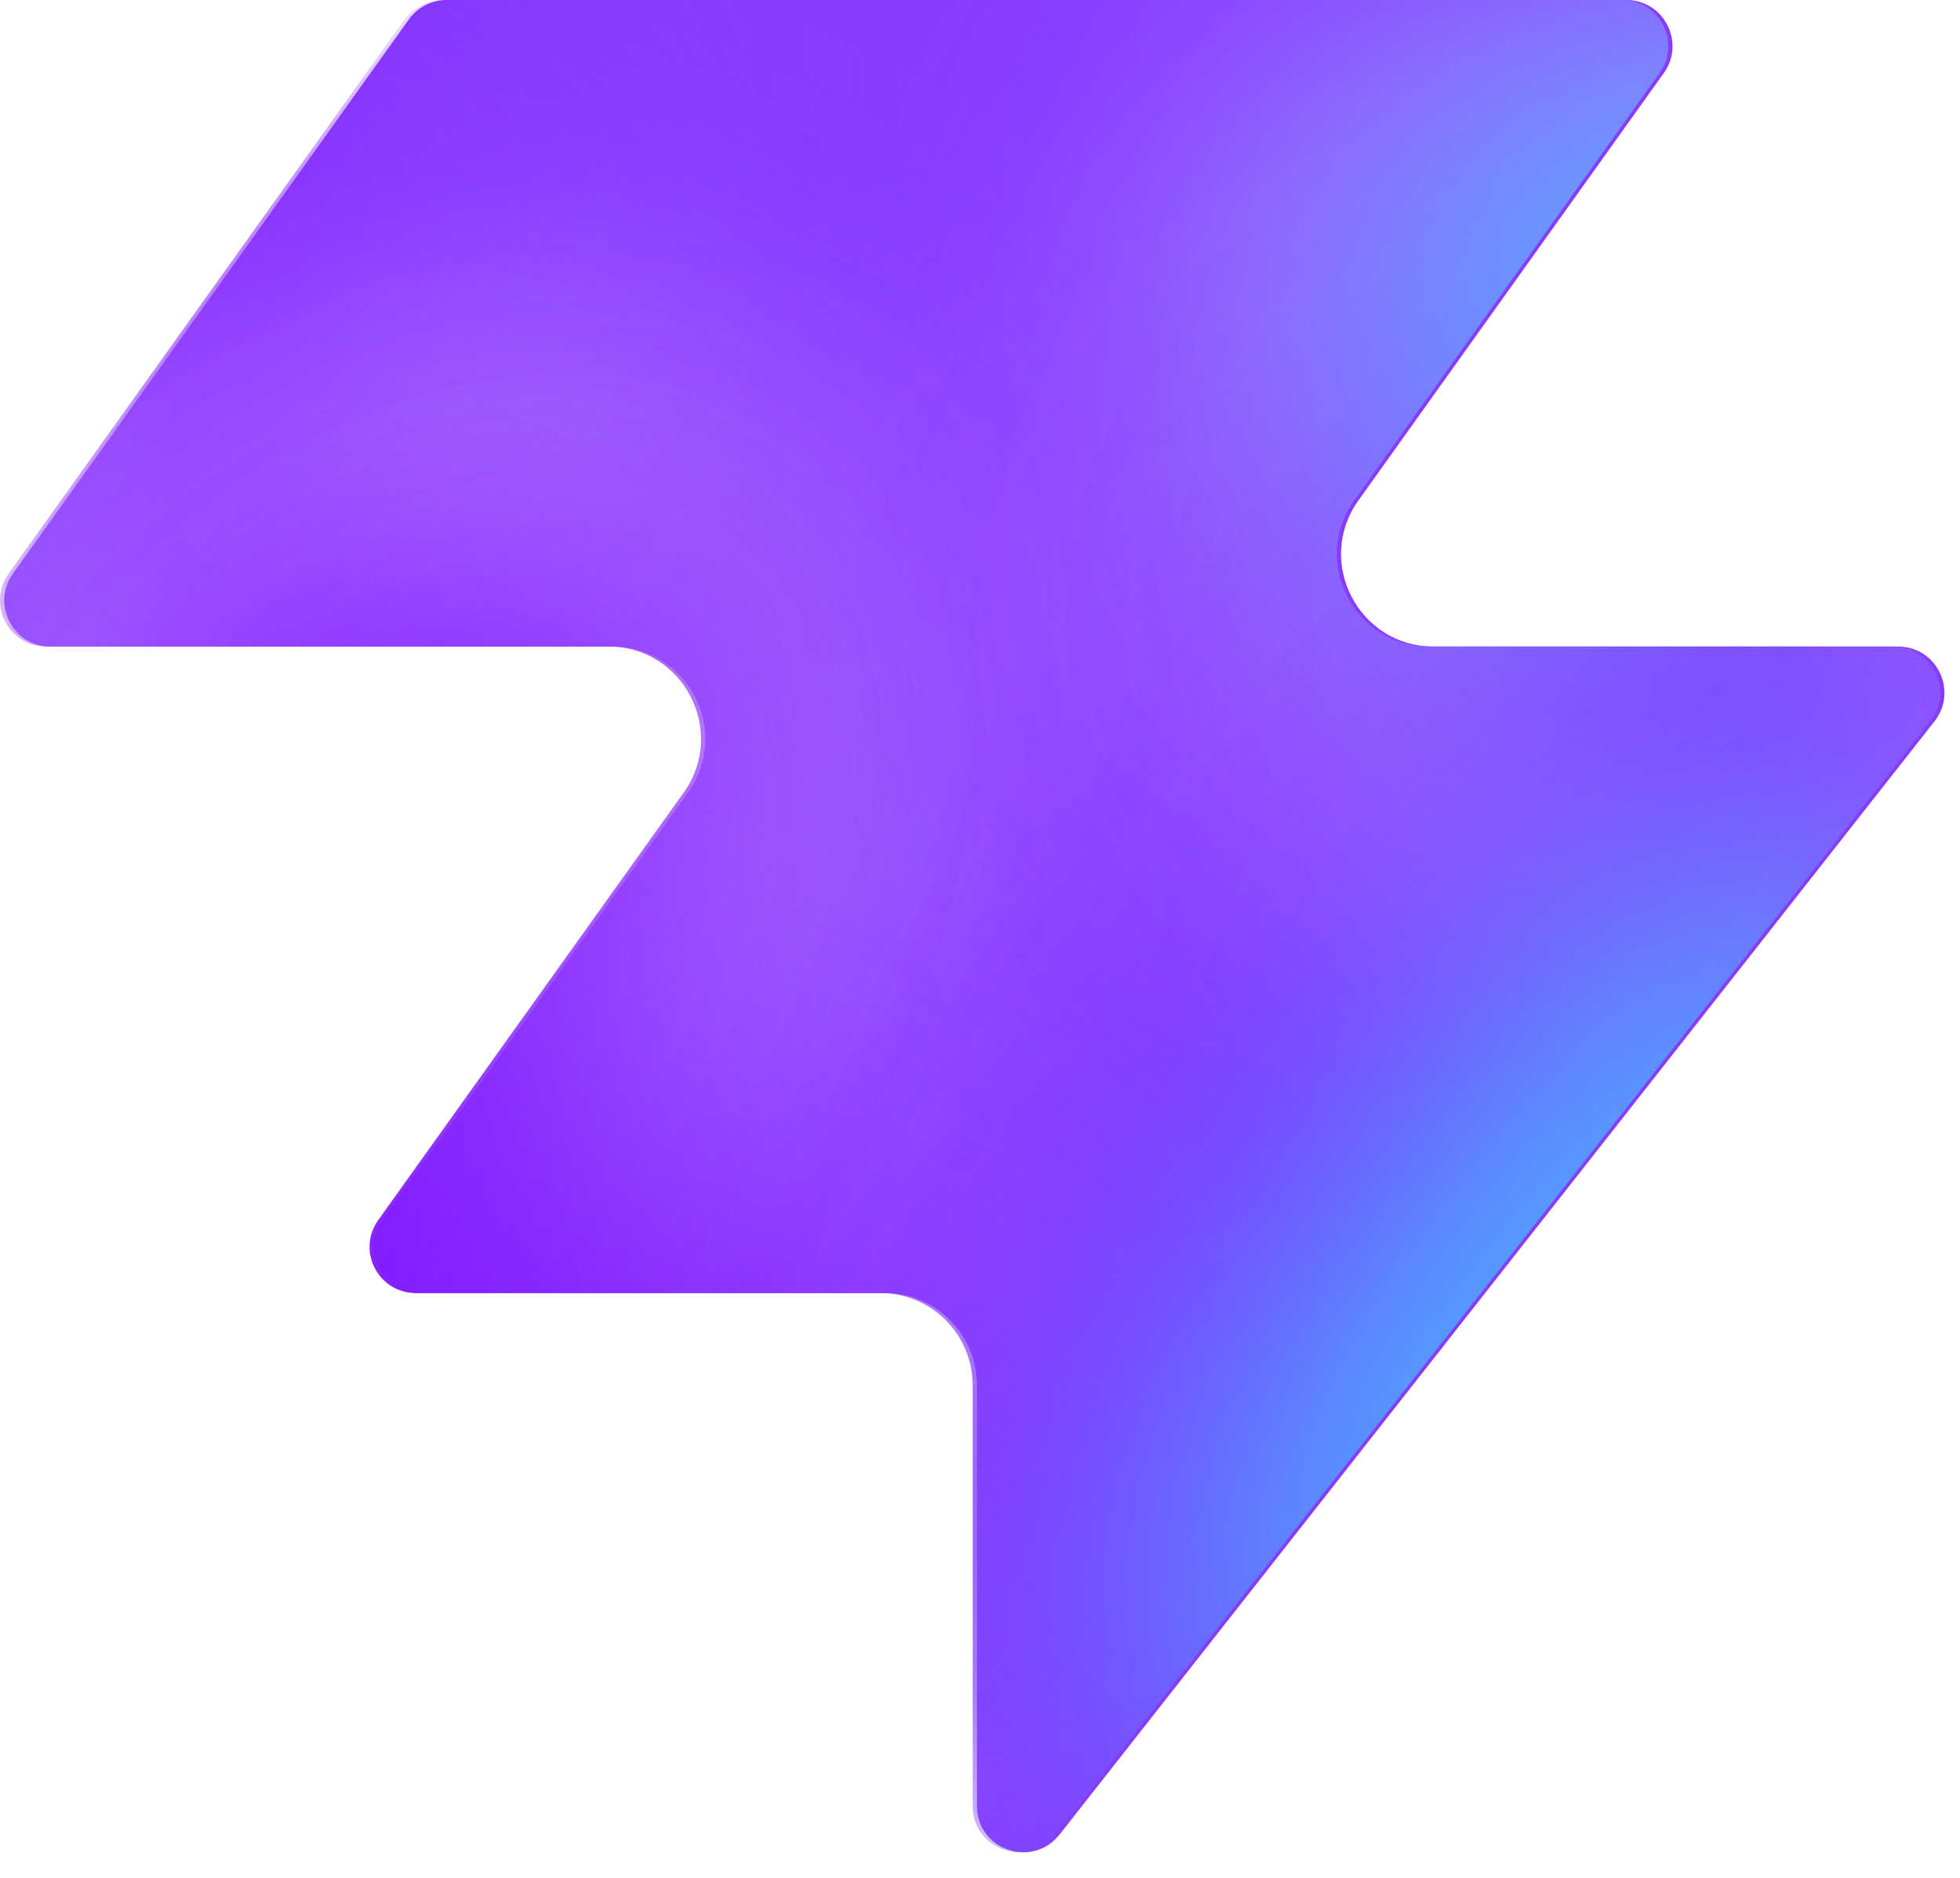
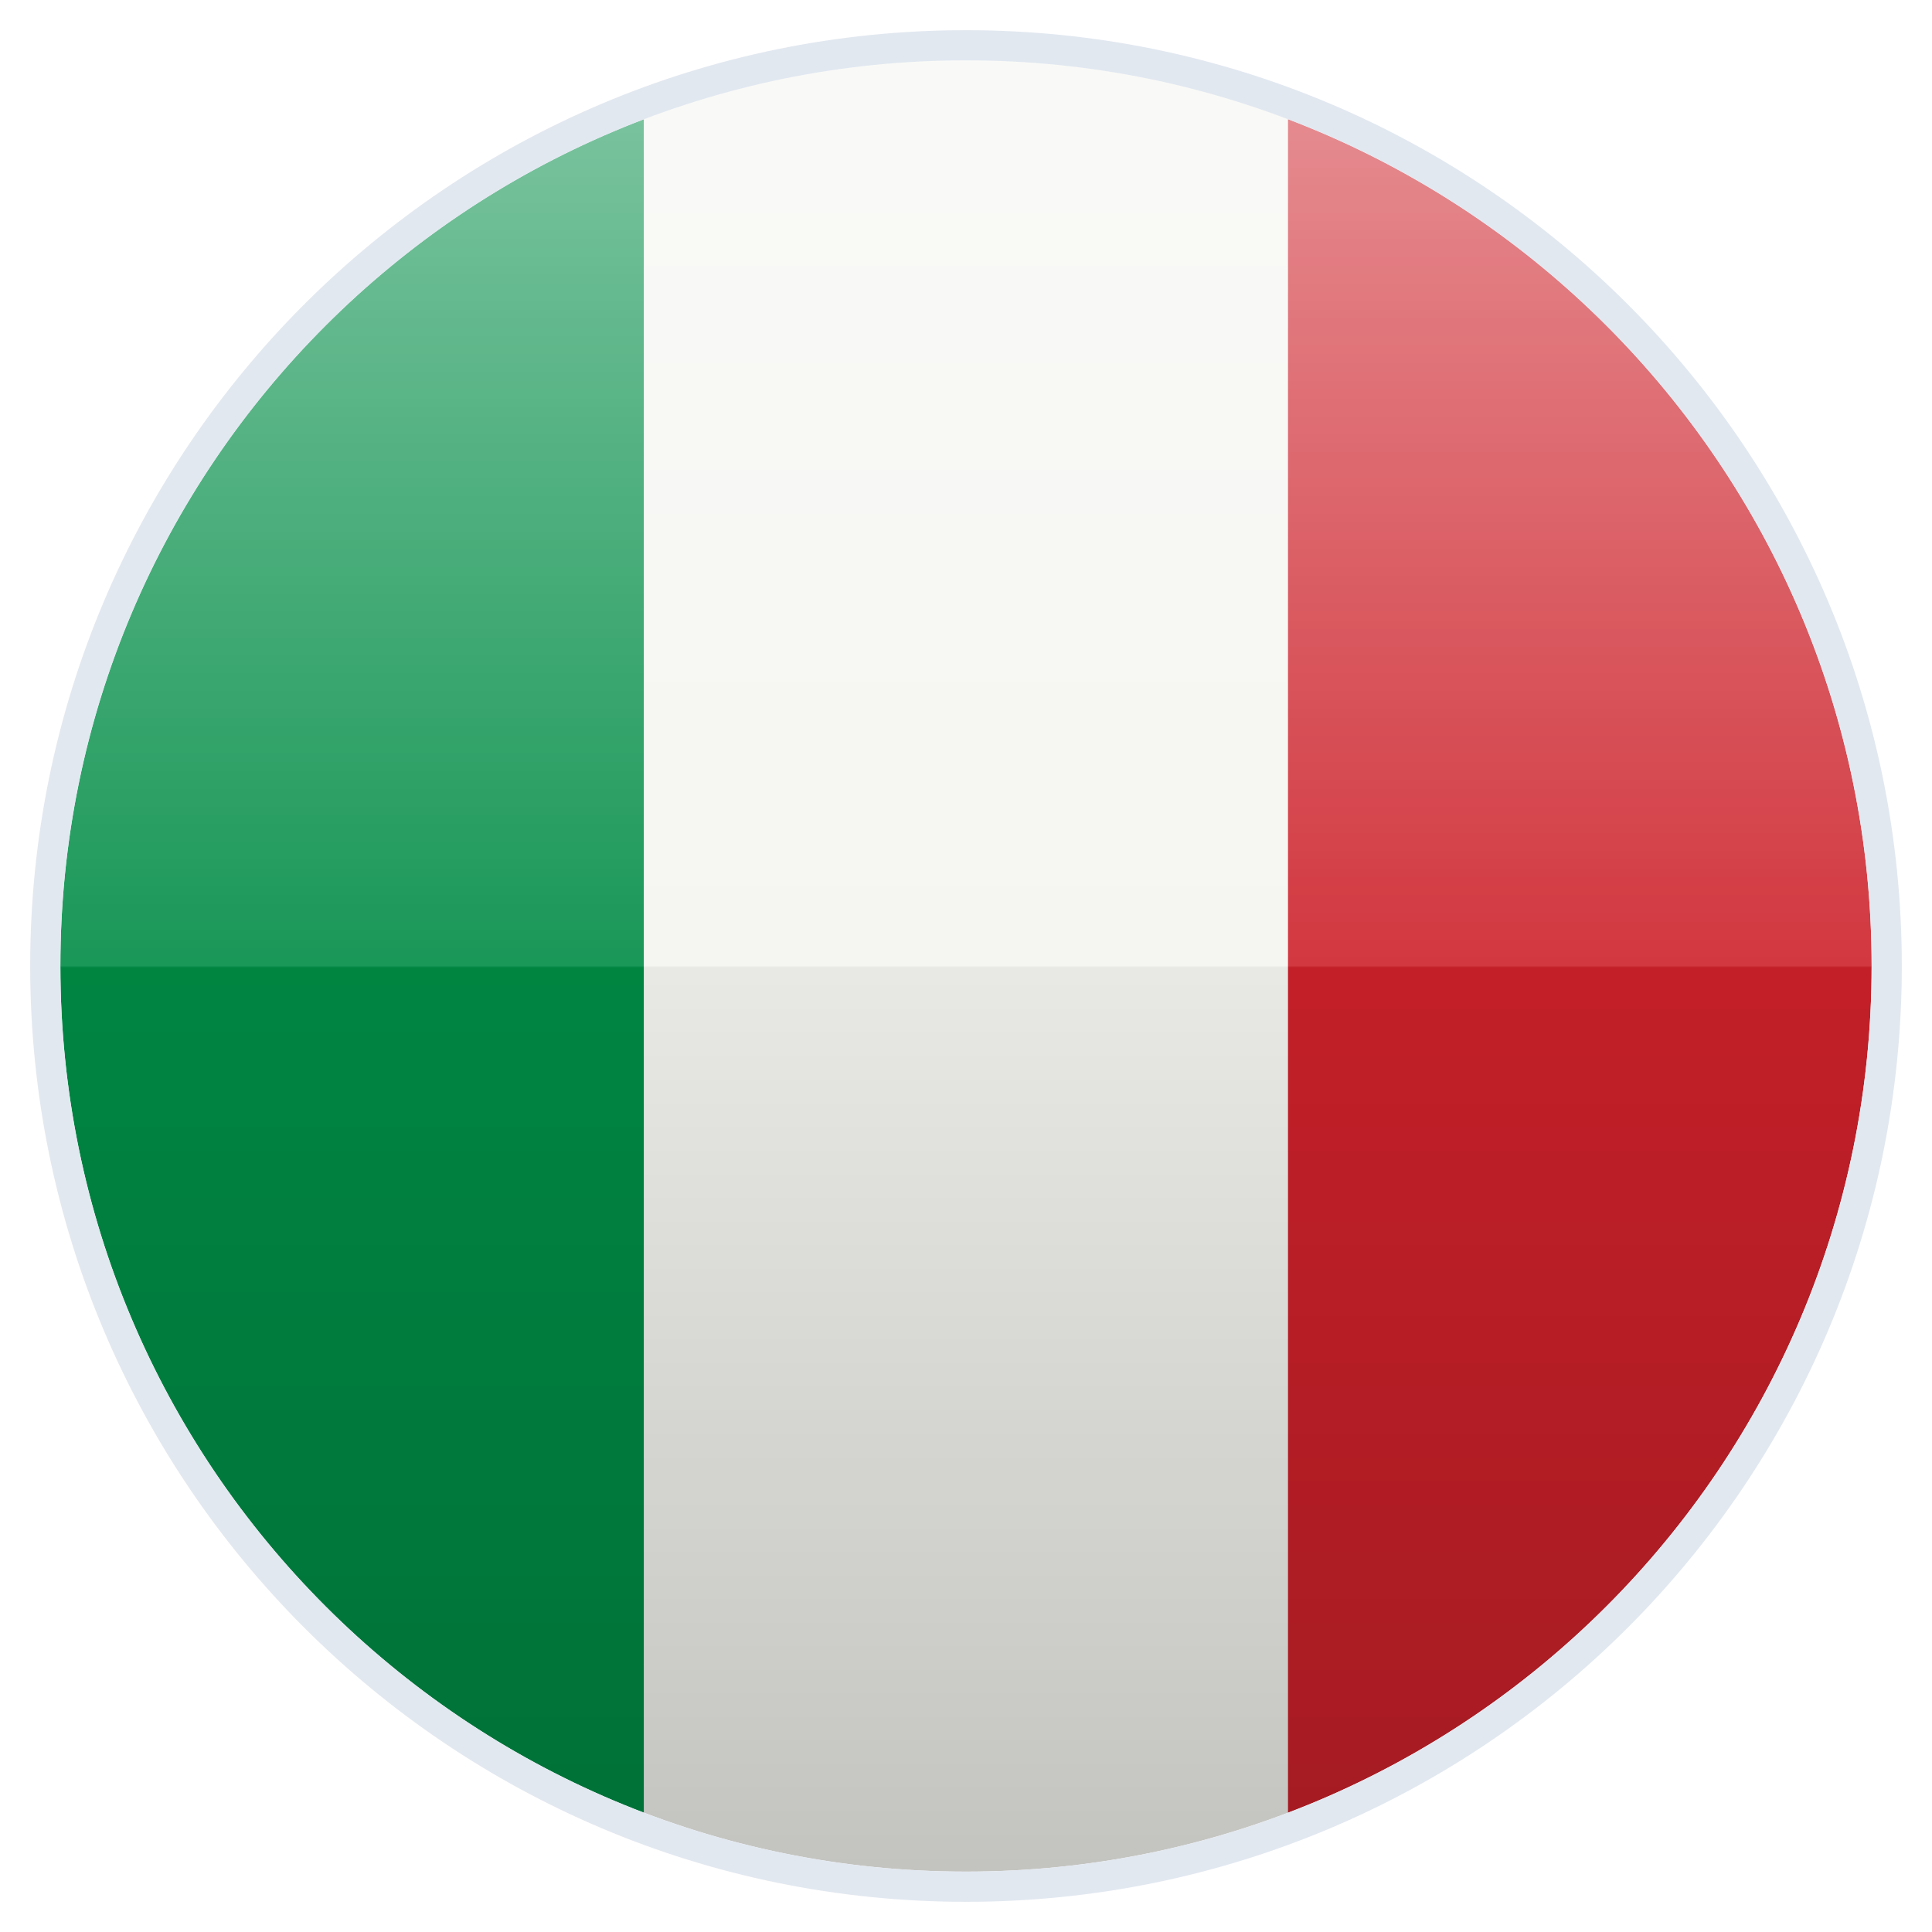
- <svg xmlns="http://www.w3.org/2000/svg" width="48" height="46" fill="none" viewBox="0 0 48 46">
-   <path fill="#863bff" d="M25.946 44.938c-.664.845-2.021.375-2.021-.698V33.937a2.26 2.26 0 0 0-2.262-2.262H10.287c-.92 0-1.456-1.04-.92-1.788l7.48-10.471c1.07-1.497 0-3.578-1.842-3.578H1.237c-.92 0-1.456-1.04-.92-1.788L10.013.474c.214-.297.556-.474.92-.474h28.894c.92 0 1.456 1.04.92 1.788l-7.48 10.471c-1.07 1.498 0 3.579 1.842 3.579h11.377c.943 0 1.473 1.088.89 1.83L25.947 44.94z" style="fill:#863bff;fill:color(display-p3 .525 .23 1);fill-opacity:1" />
-   <mask id="a" width="48" height="46" x="0" y="0" maskUnits="userSpaceOnUse" style="mask-type:alpha">
-     <path fill="#000" d="M25.842 44.938c-.664.844-2.021.375-2.021-.698V33.937a2.26 2.26 0 0 0-2.262-2.262H10.183c-.92 0-1.456-1.04-.92-1.788l7.48-10.471c1.07-1.498 0-3.579-1.842-3.579H1.133c-.92 0-1.456-1.04-.92-1.787L9.91.473c.214-.297.556-.474.92-.474h28.894c.92 0 1.456 1.04.92 1.788l-7.48 10.471c-1.07 1.498 0 3.578 1.842 3.578h11.377c.943 0 1.473 1.088.89 1.832L25.843 44.94z" style="fill:#000;fill-opacity:1" />
-   </mask>
-   <g mask="url(#a)">
-     <g filter="url(#b)">
-       <ellipse cx="5.508" cy="14.704" fill="#ede6ff" rx="5.508" ry="14.704" style="fill:#ede6ff;fill:color(display-p3 .927 .903 1);fill-opacity:1" transform="matrix(.00324 1 1 -.00324 -4.47 31.516)" />
-     </g>
-     <g filter="url(#c)">
-       <ellipse cx="10.399" cy="29.851" fill="#ede6ff" rx="10.399" ry="29.851" style="fill:#ede6ff;fill:color(display-p3 .927 .903 1);fill-opacity:1" transform="matrix(.00324 1 1 -.00324 -39.328 7.883)" />
-     </g>
-     <g filter="url(#d)">
-       <ellipse cx="5.508" cy="30.487" fill="#7e14ff" rx="5.508" ry="30.487" style="fill:#7e14ff;fill:color(display-p3 .492 .077 1);fill-opacity:1" transform="rotate(89.814 -25.913 -14.639)scale(1 -1)" />
-     </g>
-     <g filter="url(#e)">
-       <ellipse cx="5.508" cy="30.599" fill="#7e14ff" rx="5.508" ry="30.599" style="fill:#7e14ff;fill:color(display-p3 .492 .077 1);fill-opacity:1" transform="rotate(89.814 -32.644 -3.334)scale(1 -1)" />
-     </g>
-     <g filter="url(#f)">
-       <ellipse cx="5.508" cy="30.599" fill="#7e14ff" rx="5.508" ry="30.599" style="fill:#7e14ff;fill:color(display-p3 .492 .077 1);fill-opacity:1" transform="matrix(.00324 1 1 -.00324 -34.34 30.47)" />
-     </g>
-     <g filter="url(#g)">
-       <ellipse cx="14.072" cy="22.078" fill="#ede6ff" rx="14.072" ry="22.078" style="fill:#ede6ff;fill:color(display-p3 .927 .903 1);fill-opacity:1" transform="rotate(93.35 24.506 48.493)scale(-1 1)" />
-     </g>
-     <g filter="url(#h)">
-       <ellipse cx="3.47" cy="21.501" fill="#7e14ff" rx="3.47" ry="21.501" style="fill:#7e14ff;fill:color(display-p3 .492 .077 1);fill-opacity:1" transform="rotate(89.009 28.708 47.59)scale(-1 1)" />
-     </g>
-     <g filter="url(#i)">
-       <ellipse cx="3.47" cy="21.501" fill="#7e14ff" rx="3.47" ry="21.501" style="fill:#7e14ff;fill:color(display-p3 .492 .077 1);fill-opacity:1" transform="rotate(89.009 28.708 47.59)scale(-1 1)" />
-     </g>
-     <g filter="url(#j)">
-       <ellipse cx=".387" cy="8.972" fill="#7e14ff" rx="4.407" ry="29.108" style="fill:#7e14ff;fill:color(display-p3 .492 .077 1);fill-opacity:1" transform="rotate(39.51 .387 8.972)" />
-     </g>
-     <g filter="url(#k)">
-       <ellipse cx="47.523" cy="-6.092" fill="#7e14ff" rx="4.407" ry="29.108" style="fill:#7e14ff;fill:color(display-p3 .492 .077 1);fill-opacity:1" transform="rotate(37.892 47.523 -6.092)" />
-     </g>
-     <g filter="url(#l)">
-       <ellipse cx="41.412" cy="6.333" fill="#47bfff" rx="5.971" ry="9.665" style="fill:#47bfff;fill:color(display-p3 .28 .748 1);fill-opacity:1" transform="rotate(37.892 41.412 6.333)" />
-     </g>
-     <g filter="url(#m)">
-       <ellipse cx="-1.879" cy="38.332" fill="#7e14ff" rx="4.407" ry="29.108" style="fill:#7e14ff;fill:color(display-p3 .492 .077 1);fill-opacity:1" transform="rotate(37.892 -1.88 38.332)" />
-     </g>
-     <g filter="url(#n)">
-       <ellipse cx="-1.879" cy="38.332" fill="#7e14ff" rx="4.407" ry="29.108" style="fill:#7e14ff;fill:color(display-p3 .492 .077 1);fill-opacity:1" transform="rotate(37.892 -1.88 38.332)" />
-     </g>
-     <g filter="url(#o)">
-       <ellipse cx="35.651" cy="29.907" fill="#7e14ff" rx="4.407" ry="29.108" style="fill:#7e14ff;fill:color(display-p3 .492 .077 1);fill-opacity:1" transform="rotate(37.892 35.651 29.907)" />
-     </g>
-     <g filter="url(#p)">
-       <ellipse cx="38.418" cy="32.4" fill="#47bfff" rx="5.971" ry="15.297" style="fill:#47bfff;fill:color(display-p3 .28 .748 1);fill-opacity:1" transform="rotate(37.892 38.418 32.4)" />
-     </g>
+ <svg xmlns="http://www.w3.org/2000/svg" viewBox="0 0 512 512">
+   <defs>
+     <clipPath id="circleView">
+       <circle cx="256" cy="256" r="240" />
+     </clipPath>
+     <linearGradient id="glossy" x1="0%" y1="0%" x2="0%" y2="100%">
+       <stop offset="0%" stop-color="#ffffff" stop-opacity="0.5" />
+       <stop offset="50%" stop-color="#ffffff" stop-opacity="0.1" />
+       <stop offset="50.1%" stop-color="#000000" stop-opacity="0.05" />
+       <stop offset="100%" stop-color="#000000" stop-opacity="0.2" />
+     </linearGradient>
+   </defs>
+   <g clip-path="url(#circleView)">
+     <rect x="0" y="0" width="170.66" height="512" fill="#008c45" />
+     <rect x="170.66" y="0" width="170.66" height="512" fill="#f4f5f0" />
+     <rect x="341.33" y="0" width="170.66" height="512" fill="#cd212a" />
+     <circle cx="256" cy="256" r="240" fill="url(#glossy)" />
  </g>
-   <defs>
-     <filter id="b" width="60.045" height="41.654" x="-19.77" y="16.149" color-interpolation-filters="sRGB" filterUnits="userSpaceOnUse">
-       <feFlood flood-opacity="0" result="BackgroundImageFix" />
-       <feBlend in="SourceGraphic" in2="BackgroundImageFix" result="shape" />
-       <feGaussianBlur result="effect1_foregroundBlur_2002_17158" stdDeviation="7.659" />
-     </filter>
-     <filter id="c" width="90.34" height="51.437" x="-54.613" y="-7.533" color-interpolation-filters="sRGB" filterUnits="userSpaceOnUse">
-       <feFlood flood-opacity="0" result="BackgroundImageFix" />
-       <feBlend in="SourceGraphic" in2="BackgroundImageFix" result="shape" />
-       <feGaussianBlur result="effect1_foregroundBlur_2002_17158" stdDeviation="7.659" />
-     </filter>
-     <filter id="d" width="79.355" height="29.4" x="-49.64" y="2.03" color-interpolation-filters="sRGB" filterUnits="userSpaceOnUse">
-       <feFlood flood-opacity="0" result="BackgroundImageFix" />
-       <feBlend in="SourceGraphic" in2="BackgroundImageFix" result="shape" />
-       <feGaussianBlur result="effect1_foregroundBlur_2002_17158" stdDeviation="4.596" />
-     </filter>
-     <filter id="e" width="79.579" height="29.4" x="-45.045" y="20.029" color-interpolation-filters="sRGB" filterUnits="userSpaceOnUse">
-       <feFlood flood-opacity="0" result="BackgroundImageFix" />
-       <feBlend in="SourceGraphic" in2="BackgroundImageFix" result="shape" />
-       <feGaussianBlur result="effect1_foregroundBlur_2002_17158" stdDeviation="4.596" />
-     </filter>
-     <filter id="f" width="79.579" height="29.4" x="-43.513" y="21.178" color-interpolation-filters="sRGB" filterUnits="userSpaceOnUse">
-       <feFlood flood-opacity="0" result="BackgroundImageFix" />
-       <feBlend in="SourceGraphic" in2="BackgroundImageFix" result="shape" />
-       <feGaussianBlur result="effect1_foregroundBlur_2002_17158" stdDeviation="4.596" />
-     </filter>
-     <filter id="g" width="74.749" height="58.852" x="15.756" y="-17.901" color-interpolation-filters="sRGB" filterUnits="userSpaceOnUse">
-       <feFlood flood-opacity="0" result="BackgroundImageFix" />
-       <feBlend in="SourceGraphic" in2="BackgroundImageFix" result="shape" />
-       <feGaussianBlur result="effect1_foregroundBlur_2002_17158" stdDeviation="7.659" />
-     </filter>
-     <filter id="h" width="61.377" height="25.362" x="23.548" y="2.284" color-interpolation-filters="sRGB" filterUnits="userSpaceOnUse">
-       <feFlood flood-opacity="0" result="BackgroundImageFix" />
-       <feBlend in="SourceGraphic" in2="BackgroundImageFix" result="shape" />
-       <feGaussianBlur result="effect1_foregroundBlur_2002_17158" stdDeviation="4.596" />
-     </filter>
-     <filter id="i" width="61.377" height="25.362" x="23.548" y="2.284" color-interpolation-filters="sRGB" filterUnits="userSpaceOnUse">
-       <feFlood flood-opacity="0" result="BackgroundImageFix" />
-       <feBlend in="SourceGraphic" in2="BackgroundImageFix" result="shape" />
-       <feGaussianBlur result="effect1_foregroundBlur_2002_17158" stdDeviation="4.596" />
-     </filter>
-     <filter id="j" width="56.045" height="63.649" x="-27.636" y="-22.853" color-interpolation-filters="sRGB" filterUnits="userSpaceOnUse">
-       <feFlood flood-opacity="0" result="BackgroundImageFix" />
-       <feBlend in="SourceGraphic" in2="BackgroundImageFix" result="shape" />
-       <feGaussianBlur result="effect1_foregroundBlur_2002_17158" stdDeviation="4.596" />
-     </filter>
-     <filter id="k" width="54.814" height="64.646" x="20.116" y="-38.415" color-interpolation-filters="sRGB" filterUnits="userSpaceOnUse">
-       <feFlood flood-opacity="0" result="BackgroundImageFix" />
-       <feBlend in="SourceGraphic" in2="BackgroundImageFix" result="shape" />
-       <feGaussianBlur result="effect1_foregroundBlur_2002_17158" stdDeviation="4.596" />
-     </filter>
-     <filter id="l" width="33.541" height="35.313" x="24.641" y="-11.323" color-interpolation-filters="sRGB" filterUnits="userSpaceOnUse">
-       <feFlood flood-opacity="0" result="BackgroundImageFix" />
-       <feBlend in="SourceGraphic" in2="BackgroundImageFix" result="shape" />
-       <feGaussianBlur result="effect1_foregroundBlur_2002_17158" stdDeviation="4.596" />
-     </filter>
-     <filter id="m" width="54.814" height="64.646" x="-29.286" y="6.009" color-interpolation-filters="sRGB" filterUnits="userSpaceOnUse">
-       <feFlood flood-opacity="0" result="BackgroundImageFix" />
-       <feBlend in="SourceGraphic" in2="BackgroundImageFix" result="shape" />
-       <feGaussianBlur result="effect1_foregroundBlur_2002_17158" stdDeviation="4.596" />
-     </filter>
-     <filter id="n" width="54.814" height="64.646" x="-29.286" y="6.009" color-interpolation-filters="sRGB" filterUnits="userSpaceOnUse">
-       <feFlood flood-opacity="0" result="BackgroundImageFix" />
-       <feBlend in="SourceGraphic" in2="BackgroundImageFix" result="shape" />
-       <feGaussianBlur result="effect1_foregroundBlur_2002_17158" stdDeviation="4.596" />
-     </filter>
-     <filter id="o" width="54.814" height="64.646" x="8.244" y="-2.416" color-interpolation-filters="sRGB" filterUnits="userSpaceOnUse">
-       <feFlood flood-opacity="0" result="BackgroundImageFix" />
-       <feBlend in="SourceGraphic" in2="BackgroundImageFix" result="shape" />
-       <feGaussianBlur result="effect1_foregroundBlur_2002_17158" stdDeviation="4.596" />
-     </filter>
-     <filter id="p" width="39.409" height="43.623" x="18.713" y="10.588" color-interpolation-filters="sRGB" filterUnits="userSpaceOnUse">
-       <feFlood flood-opacity="0" result="BackgroundImageFix" />
-       <feBlend in="SourceGraphic" in2="BackgroundImageFix" result="shape" />
-       <feGaussianBlur result="effect1_foregroundBlur_2002_17158" stdDeviation="4.596" />
-     </filter>
-   </defs>
+   <circle cx="256" cy="256" r="244" fill="none" stroke="#e2e8f0" stroke-width="8" />
</svg>
